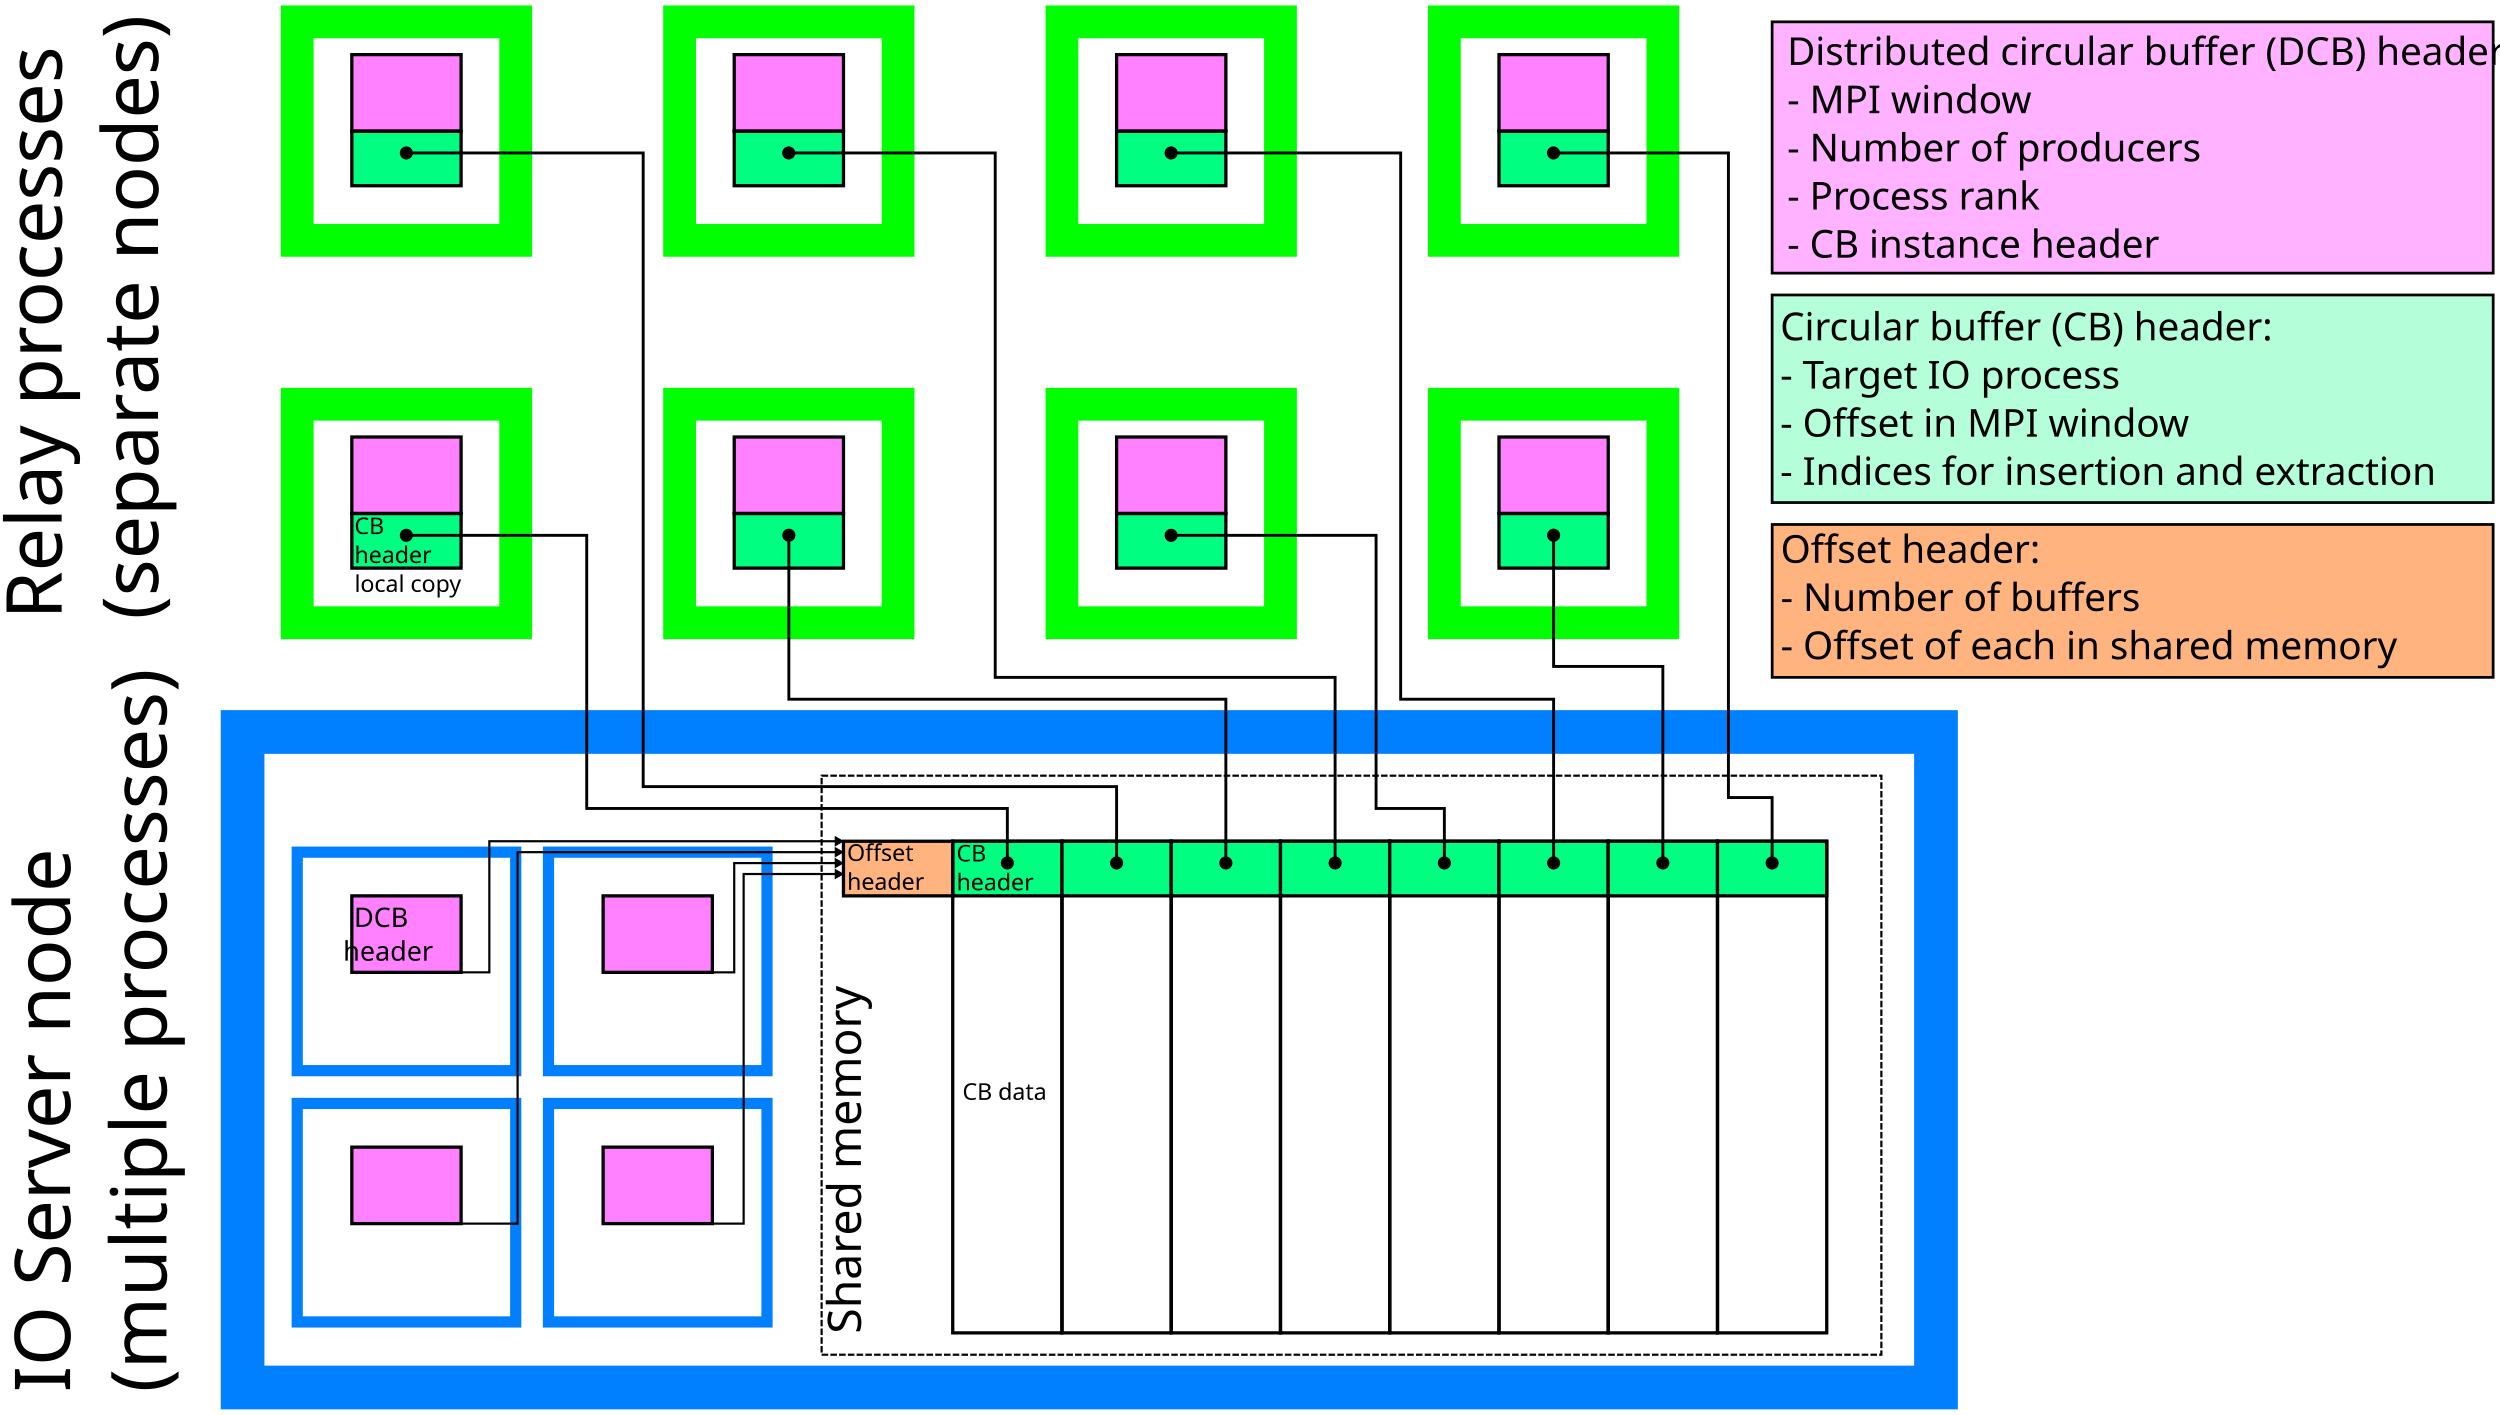
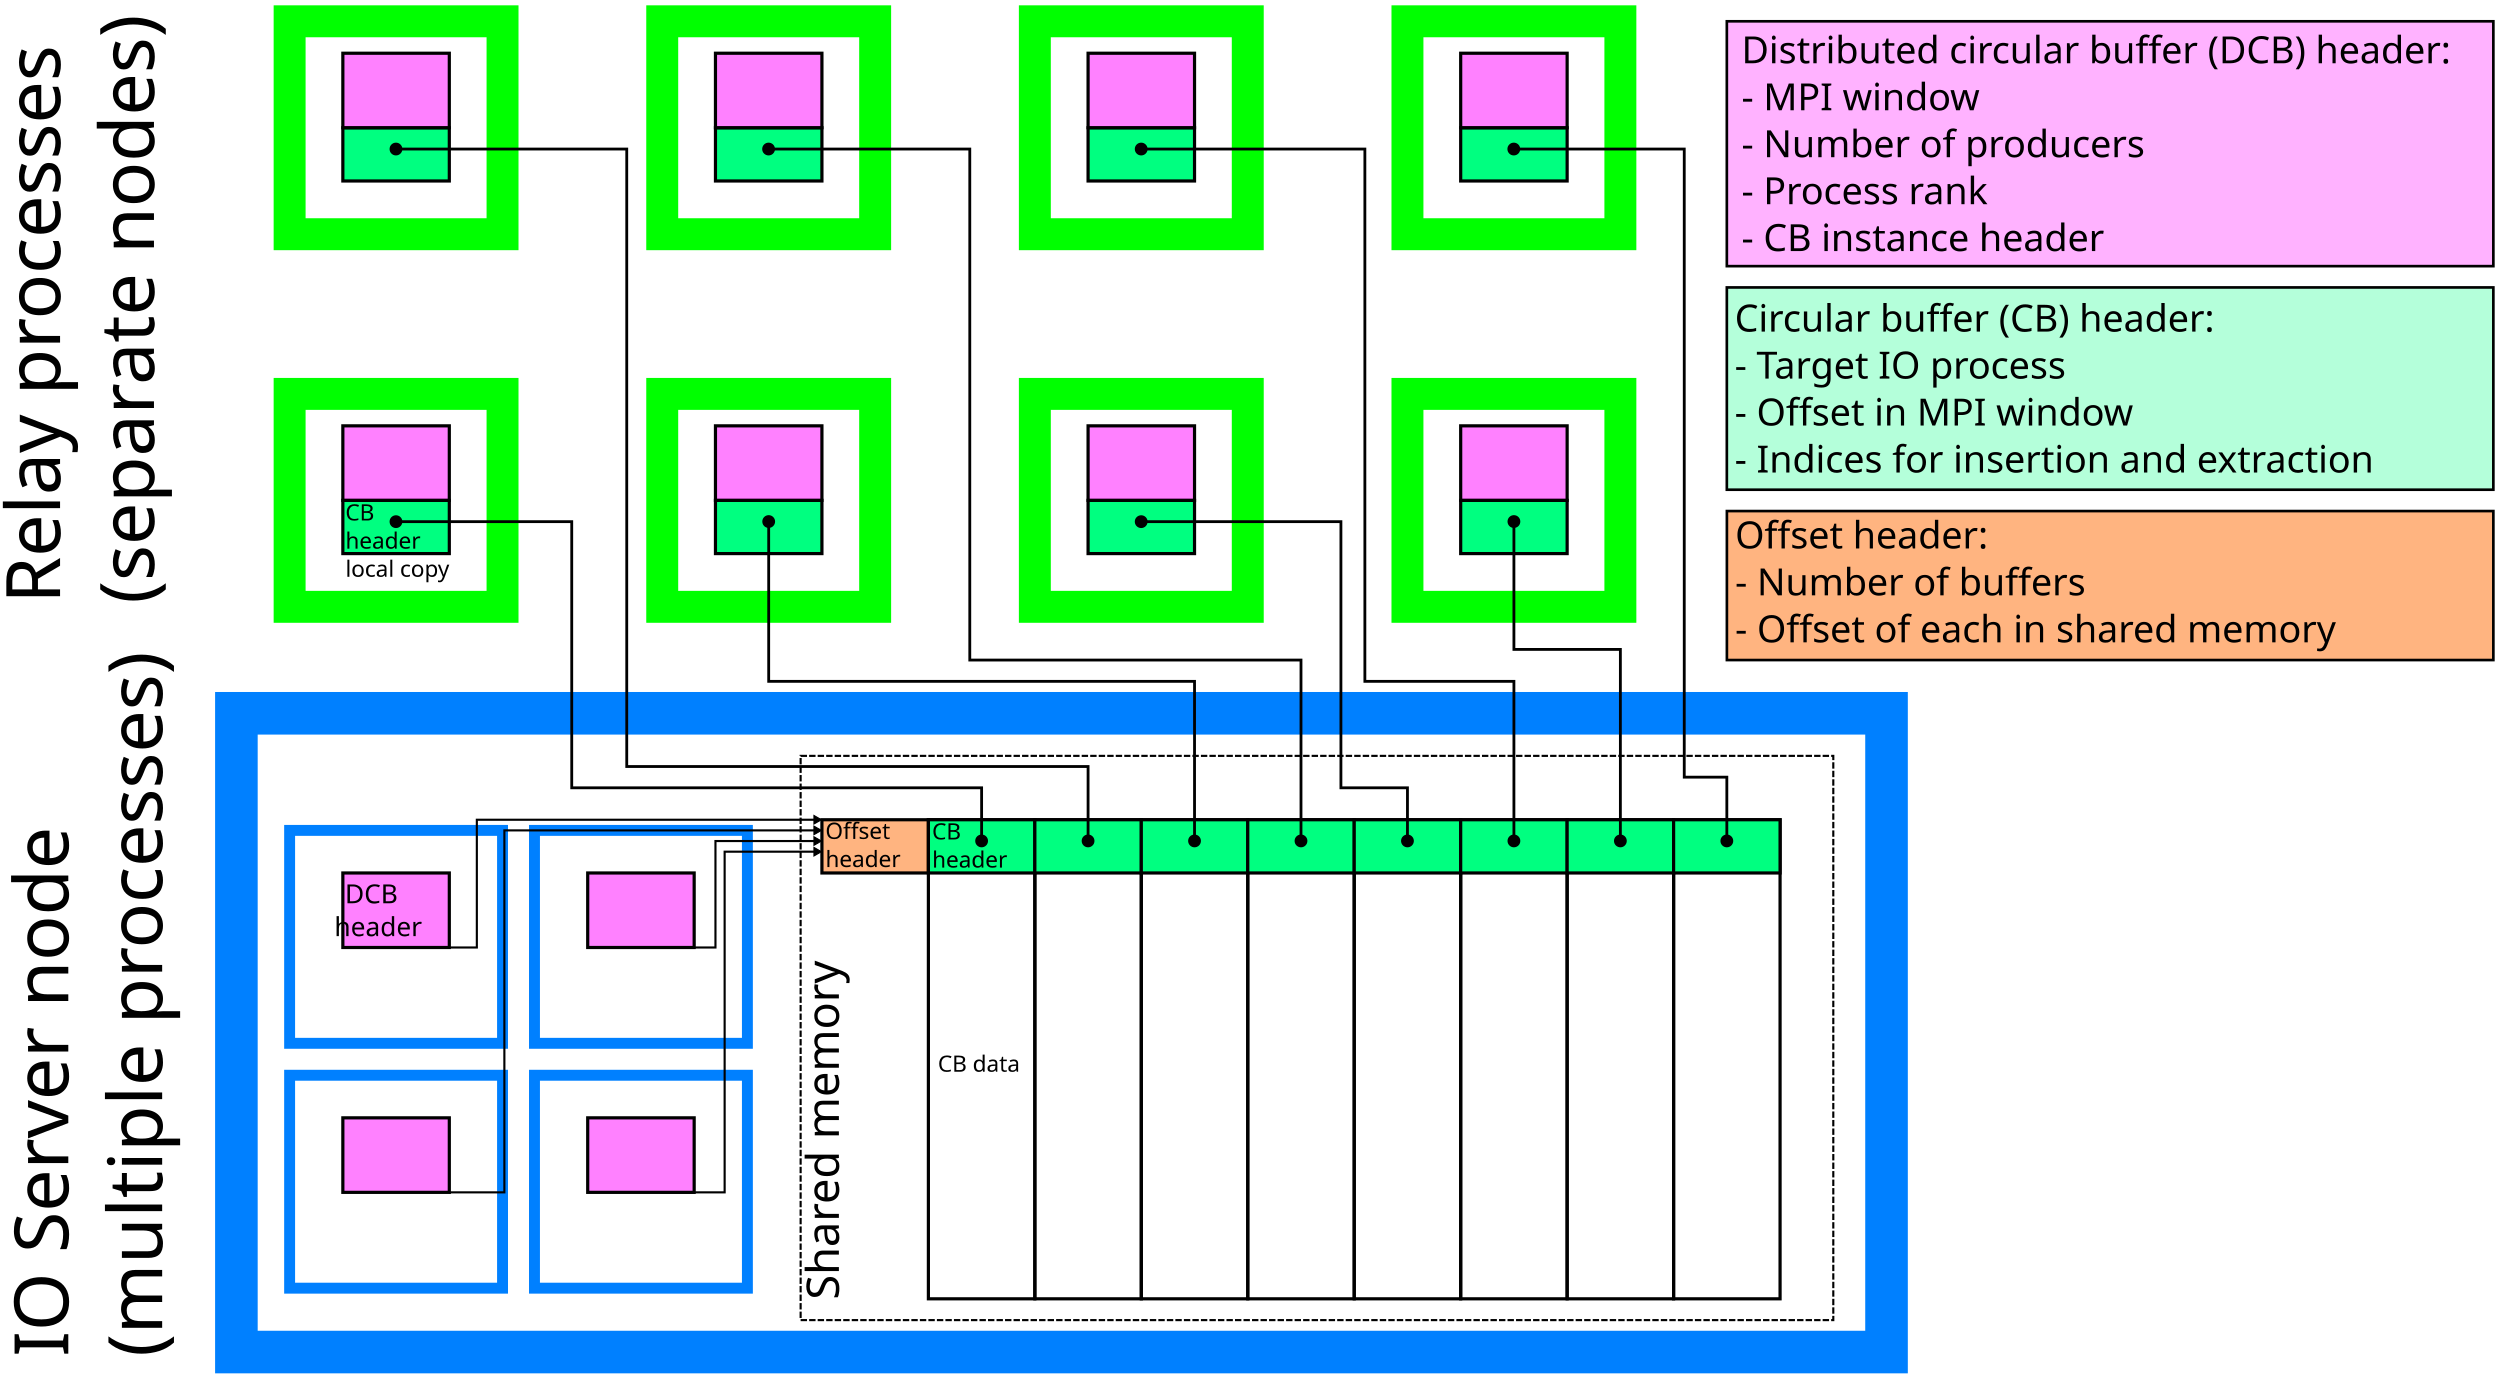
- <svg xmlns="http://www.w3.org/2000/svg" width="228.829mm" height="129.5mm" viewBox="0 0 228.829 129.5" version="1.1" id="svg2118">
+ <svg xmlns="http://www.w3.org/2000/svg" width="234.829mm" height="129.5mm" viewBox="0 0 234.829 129.5" version="1.1" id="svg2118">
  <defs id="defs2112">
    <marker style="overflow:visible" id="marker3557" refX="0" refY="0" orient="auto">
      <path transform="matrix(0.4,0,0,0.4,2.96,0.4)" style="fill:#000000;fill-opacity:1;fill-rule:evenodd;stroke:#000000;stroke-width:1pt;stroke-opacity:1" d="m -2.5,-1 c 0,2.76 -2.24,5 -5,5 -2.76,0 -5,-2.24 -5,-5 0,-2.76 2.24,-5 5,-5 2.76,0 5,2.24 5,5 z" id="path3555" />
    </marker>
    <marker style="overflow:visible" id="marker3439" refX="0" refY="0" orient="auto">
      <path transform="matrix(0.4,0,0,0.4,2.96,0.4)" style="fill:#000000;fill-opacity:1;fill-rule:evenodd;stroke:#000000;stroke-width:1pt;stroke-opacity:1" d="m -2.5,-1 c 0,2.76 -2.24,5 -5,5 -2.76,0 -5,-2.24 -5,-5 0,-2.76 2.24,-5 5,-5 2.76,0 5,2.24 5,5 z" id="path3437" />
    </marker>
    <marker style="overflow:visible" id="marker4395" refX="0" refY="0" orient="auto">
      <path transform="scale(0.4)" style="fill:#000000;fill-opacity:1;fill-rule:evenodd;stroke:#000000;stroke-width:1pt;stroke-opacity:1" d="M 5.77,0 -2.88,5 V -5 Z" id="path4393" />
    </marker>
    <marker style="overflow:visible" id="marker4289" refX="0" refY="0" orient="auto">
      <path transform="scale(0.4)" style="fill:#000000;fill-opacity:1;fill-rule:evenodd;stroke:#000000;stroke-width:1pt;stroke-opacity:1" d="M 5.77,0 -2.88,5 V -5 Z" id="path4287" />
    </marker>
    <marker style="overflow:visible" id="marker4189" refX="0" refY="0" orient="auto">
      <path transform="scale(0.4)" style="fill:#000000;fill-opacity:1;fill-rule:evenodd;stroke:#000000;stroke-width:1pt;stroke-opacity:1" d="M 5.77,0 -2.88,5 V -5 Z" id="path4187" />
    </marker>
    <marker style="overflow:visible" id="marker3543" refX="0" refY="0" orient="auto">
      <path transform="matrix(0.4,0,0,0.4,2.96,0.4)" style="fill:#000000;fill-opacity:1;fill-rule:evenodd;stroke:#000000;stroke-width:1pt;stroke-opacity:1" d="m -2.5,-1 c 0,2.76 -2.24,5 -5,5 -2.76,0 -5,-2.24 -5,-5 0,-2.76 2.24,-5 5,-5 2.76,0 5,2.24 5,5 z" id="path3541" />
    </marker>
    <marker style="overflow:visible" id="marker3189" refX="0" refY="0" orient="auto">
      <path transform="matrix(0.4,0,0,0.4,2.96,0.4)" style="fill:#000000;fill-opacity:1;fill-rule:evenodd;stroke:#000000;stroke-width:1pt;stroke-opacity:1" d="m -2.5,-1 c 0,2.76 -2.24,5 -5,5 -2.76,0 -5,-2.24 -5,-5 0,-2.76 2.24,-5 5,-5 2.76,0 5,2.24 5,5 z" id="path3187" />
    </marker>
    <marker style="overflow:visible" id="marker3083" refX="0" refY="0" orient="auto">
      <path transform="matrix(0.4,0,0,0.4,2.96,0.4)" style="fill:#000000;fill-opacity:1;fill-rule:evenodd;stroke:#000000;stroke-width:1pt;stroke-opacity:1" d="m -2.5,-1 c 0,2.76 -2.24,5 -5,5 -2.76,0 -5,-2.24 -5,-5 0,-2.76 2.24,-5 5,-5 2.76,0 5,2.24 5,5 z" id="path3081" />
    </marker>
    <marker style="overflow:visible" id="marker2983" refX="0" refY="0" orient="auto">
      <path transform="matrix(0.4,0,0,0.4,2.96,0.4)" style="fill:#000000;fill-opacity:1;fill-rule:evenodd;stroke:#000000;stroke-width:1pt;stroke-opacity:1" d="m -2.5,-1 c 0,2.76 -2.24,5 -5,5 -2.76,0 -5,-2.24 -5,-5 0,-2.76 2.24,-5 5,-5 2.76,0 5,2.24 5,5 z" id="path2981" />
    </marker>
    <marker style="overflow:visible" id="marker2889" refX="0" refY="0" orient="auto">
      <path transform="matrix(0.4,0,0,0.4,2.96,0.4)" style="fill:#000000;fill-opacity:1;fill-rule:evenodd;stroke:#000000;stroke-width:1pt;stroke-opacity:1" d="m -2.5,-1 c 0,2.76 -2.24,5 -5,5 -2.76,0 -5,-2.24 -5,-5 0,-2.76 2.24,-5 5,-5 2.76,0 5,2.24 5,5 z" id="path2887" />
    </marker>
    <marker style="overflow:visible" id="marker1817" refX="0" refY="0" orient="auto">
      <path transform="scale(0.4)" style="fill:#000000;fill-opacity:1;fill-rule:evenodd;stroke:#000000;stroke-width:1pt;stroke-opacity:1" d="M 5.77,0 -2.88,5 V -5 Z" id="path1815" />
    </marker>
    <marker style="overflow:visible" id="marker1517" refX="0" refY="0" orient="auto">
      <path transform="matrix(-0.2,0,0,-0.2,-1.2,0)" style="fill:#000000;fill-opacity:1;fill-rule:evenodd;stroke:#000000;stroke-width:1pt;stroke-opacity:1" d="M 0,0 5,-5 -12.5,0 5,5 Z" id="path1269" />
    </marker>
    <marker style="overflow:visible" id="marker5354" refX="0" refY="0" orient="auto">
      <path transform="matrix(0.4,0,0,0.4,2.96,0.4)" style="fill:#000000;fill-opacity:1;fill-rule:evenodd;stroke:#000000;stroke-width:1pt;stroke-opacity:1" d="m -2.5,-1 c 0,2.76 -2.24,5 -5,5 -2.76,0 -5,-2.24 -5,-5 0,-2.76 2.24,-5 5,-5 2.76,0 5,2.24 5,5 z" id="path5352" />
    </marker>
    <marker style="overflow:visible" id="DotS" refX="0" refY="0" orient="auto">
      <path transform="matrix(0.2,0,0,0.2,1.48,0.2)" style="fill:#000000;fill-opacity:1;fill-rule:evenodd;stroke:#000000;stroke-width:1pt;stroke-opacity:1" d="m -2.5,-1 c 0,2.76 -2.24,5 -5,5 -2.76,0 -5,-2.24 -5,-5 0,-2.76 2.24,-5 5,-5 2.76,0 5,2.24 5,5 z" id="path4119" />
    </marker>
    <marker style="overflow:visible" id="DiamondMstart" refX="0" refY="0" orient="auto">
      <path transform="matrix(0.4,0,0,0.4,2.6,0)" style="fill:#000000;fill-opacity:1;fill-rule:evenodd;stroke:#000000;stroke-width:1pt;stroke-opacity:1" d="M 0,-7.071 -7.071,0 0,7.071 7.071,0 Z" id="path4143" />
    </marker>
    <marker style="overflow:visible" id="Arrow1Send" refX="0" refY="0" orient="auto">
      <path transform="matrix(-0.2,0,0,-0.2,-1.2,0)" style="fill:#000000;fill-opacity:1;fill-rule:evenodd;stroke:#000000;stroke-width:1pt;stroke-opacity:1" d="M 0,0 5,-5 -12.5,0 5,5 Z" id="path4067" />
    </marker>
  </defs>
  <g id="layer1" transform="translate(-12.79559,62)">
    <rect style="fill:none;fill-opacity:1;stroke:#0080ff;stroke-width:4;stroke-miterlimit:4;stroke-dasharray:none;stroke-opacity:1" id="rect2683" width="155" height="60" x="35" y="5" />
    <rect style="fill:#ff00ff;fill-opacity:0.496;stroke:#000000;stroke-width:0.3;stroke-miterlimit:4;stroke-dasharray:none;stroke-opacity:1" id="rect3895" width="10" height="7" x="45" y="20" />
    <text xml:space="preserve" style="font-style:normal;font-variant:normal;font-weight:normal;font-stretch:normal;font-size:2.469px;line-height:1.25;font-family:sans-serif;-inkscape-font-specification:'sans-serif, Normal';font-variant-ligatures:normal;font-variant-caps:normal;font-variant-numeric:normal;font-variant-east-asian:normal;fill:#000000;fill-opacity:1;stroke:none;stroke-width:0.265" x="49.928" y="22.843" id="text3899">
      <tspan id="tspan1170" x="49.928" y="22.843" style="text-align:center;text-anchor:middle">DCB</tspan>
      <tspan id="tspan1172" x="49.928" y="25.93" style="text-align:center;text-anchor:middle">header</tspan>
    </text>
    <rect style="fill:none;fill-opacity:1;stroke:#000000;stroke-width:0.3;stroke-miterlimit:4;stroke-dasharray:none;stroke-opacity:1" id="rect3901" width="10" height="45" x="100" y="15" />
    <rect style="fill:none;fill-opacity:1;stroke:#000000;stroke-width:0.3;stroke-miterlimit:4;stroke-dasharray:none;stroke-opacity:1" id="rect3903" width="10" height="45" x="110" y="15" />
    <rect style="fill:none;fill-opacity:1;stroke:#000000;stroke-width:0.3;stroke-miterlimit:4;stroke-dasharray:none;stroke-opacity:1" id="rect3901-5" width="10" height="45" x="120" y="15" />
    <rect style="fill:none;fill-opacity:1;stroke:#000000;stroke-width:0.3;stroke-miterlimit:4;stroke-dasharray:none;stroke-opacity:1" id="rect3903-7" width="10" height="45" x="130" y="15" />
    <rect style="fill:none;fill-opacity:1;stroke:#000000;stroke-width:0.3;stroke-miterlimit:4;stroke-dasharray:none;stroke-opacity:1" id="rect3901-4" width="10" height="45" x="140" y="15" />
    <rect style="fill:none;fill-opacity:1;stroke:#000000;stroke-width:0.3;stroke-miterlimit:4;stroke-dasharray:none;stroke-opacity:1" id="rect3903-1" width="10" height="45" x="150" y="15" />
    <rect style="fill:none;fill-opacity:1;stroke:#000000;stroke-width:0.3;stroke-miterlimit:4;stroke-dasharray:none;stroke-opacity:1" id="rect3901-8" width="10" height="45" x="160" y="15" />
    <rect style="fill:none;fill-opacity:1;stroke:#000000;stroke-width:0.3;stroke-miterlimit:4;stroke-dasharray:none;stroke-opacity:1" id="rect3903-5" width="10" height="45" x="170" y="15" />
    <rect style="fill:#00ff80;fill-opacity:1;stroke:#000000;stroke-width:0.3;stroke-miterlimit:4;stroke-dasharray:none;stroke-dashoffset:0;stroke-opacity:1" id="rect3941" width="10" height="5" x="100" y="15" />
    <text xml:space="preserve" style="font-style:normal;font-variant:normal;font-weight:normal;font-stretch:normal;font-size:2.117px;line-height:1.25;font-family:sans-serif;-inkscape-font-specification:'sans-serif, Normal';font-variant-ligatures:normal;font-variant-caps:normal;font-variant-numeric:normal;font-variant-east-asian:normal;text-align:start;text-anchor:start;fill:#000000;fill-opacity:1;stroke:none;stroke-width:0.265" x="100.346" y="16.85" id="text3945">
      <tspan id="tspan3953" x="100.346" y="16.85" style="text-align:start;text-anchor:start">CB</tspan>
      <tspan id="tspan3955" x="100.346" y="19.496" style="text-align:start;text-anchor:start">header</tspan>
    </text>
    <text xml:space="preserve" style="font-style:normal;font-variant:normal;font-weight:normal;font-stretch:normal;font-size:2.117px;line-height:1.25;font-family:sans-serif;-inkscape-font-specification:'sans-serif, Normal';font-variant-ligatures:normal;font-variant-caps:normal;font-variant-numeric:normal;font-variant-east-asian:normal;fill:#000000;fill-opacity:1;stroke:none;stroke-width:0.265" x="100.896" y="38.675" id="text3945-9">
      <tspan id="tspan3978" x="100.896" y="38.675">CB data</tspan>
    </text>
    <rect style="fill:#00ff80;fill-opacity:1;stroke:#000000;stroke-width:0.3;stroke-miterlimit:4;stroke-dasharray:none;stroke-opacity:1" id="rect3941-8" width="10" height="5" x="110" y="-20" transform="scale(1,-1)" />
    <rect style="fill:#00ff80;fill-opacity:1;stroke:#000000;stroke-width:0.3;stroke-miterlimit:4;stroke-dasharray:none;stroke-opacity:1" id="rect3941-83" width="10" height="5" x="120" y="15" />
    <rect style="fill:#00ff80;fill-opacity:1;stroke:#000000;stroke-width:0.3;stroke-miterlimit:4;stroke-dasharray:none;stroke-opacity:1" id="rect3941-1" width="10" height="5" x="130" y="15" />
    <rect style="fill:#00ff80;fill-opacity:1;stroke:#000000;stroke-width:0.3;stroke-miterlimit:4;stroke-dasharray:none;stroke-opacity:1" id="rect3941-89" width="10" height="5" x="140" y="15" />
    <rect style="fill:#00ff80;fill-opacity:1;stroke:#000000;stroke-width:0.3;stroke-miterlimit:4;stroke-dasharray:none;stroke-opacity:1" id="rect3941-6" width="10" height="5" x="150" y="15" />
    <rect style="fill:#00ff80;fill-opacity:1;stroke:#000000;stroke-width:0.3;stroke-miterlimit:4;stroke-dasharray:none;stroke-opacity:1" id="rect3941-4" width="10" height="5" x="160" y="15" />
    <rect style="fill:#00ff80;fill-opacity:1;stroke:#000000;stroke-width:0.3;stroke-miterlimit:4;stroke-dasharray:none;stroke-opacity:1" id="rect3941-3" width="10" height="5" x="170" y="15" />
    <rect style="fill:none;fill-opacity:1;stroke:#00ff00;stroke-width:3;stroke-miterlimit:4;stroke-dasharray:none;stroke-dashoffset:0;stroke-opacity:1" id="rect4033" width="20" height="20" x="40" y="-25" />
    <rect style="fill:#00ff80;fill-opacity:1;stroke:#000000;stroke-width:0.3;stroke-miterlimit:4;stroke-dasharray:none;stroke-opacity:1" id="rect3941-8-3" width="10" height="5" x="45" y="10" transform="scale(1,-1)" />
    <rect style="fill:none;fill-opacity:1;stroke:#00ff00;stroke-width:3;stroke-miterlimit:4;stroke-dasharray:none;stroke-dashoffset:0;stroke-opacity:1" id="rect4033-3" width="20" height="20" x="40" y="-60" />
    <rect style="fill:#00ff80;fill-opacity:1;stroke:#000000;stroke-width:0.3;stroke-miterlimit:4;stroke-dasharray:none;stroke-opacity:1" id="rect3941-8-3-8" width="10" height="5" x="45" y="45" transform="scale(1,-1)" />
    <rect style="fill:none;fill-opacity:1;stroke:#00ff00;stroke-width:3;stroke-miterlimit:4;stroke-dasharray:none;stroke-dashoffset:0;stroke-opacity:1" id="rect4033-6" width="20" height="20" x="75" y="-60" />
    <rect style="fill:#00ff80;fill-opacity:1;stroke:#000000;stroke-width:0.3;stroke-miterlimit:4;stroke-dasharray:none;stroke-opacity:1" id="rect3941-8-3-0" width="10" height="5" x="80" y="45" transform="scale(1,-1)" />
    <rect style="fill:none;fill-opacity:1;stroke:#00ff00;stroke-width:3;stroke-miterlimit:4;stroke-dasharray:none;stroke-dashoffset:0;stroke-opacity:1" id="rect4033-4" width="20" height="20" x="75" y="-25" />
    <rect style="fill:#00ff80;fill-opacity:1;stroke:#000000;stroke-width:0.3;stroke-miterlimit:4;stroke-dasharray:none;stroke-opacity:1" id="rect3941-8-3-88" width="10" height="5" x="80" y="10" transform="scale(1,-1)" />
    <rect style="fill:none;fill-opacity:1;stroke:#00ff00;stroke-width:3;stroke-miterlimit:4;stroke-dasharray:none;stroke-dashoffset:0;stroke-opacity:1" id="rect4033-8" width="20" height="20" x="110" y="-60" />
    <rect style="fill:#00ff80;fill-opacity:1;stroke:#000000;stroke-width:0.3;stroke-miterlimit:4;stroke-dasharray:none;stroke-opacity:1" id="rect3941-8-3-9" width="10" height="5" x="115" y="45" transform="scale(1,-1)" />
    <rect style="fill:none;fill-opacity:1;stroke:#00ff00;stroke-width:3;stroke-miterlimit:4;stroke-dasharray:none;stroke-dashoffset:0;stroke-opacity:1" id="rect4033-7" width="20" height="20" x="110" y="-25" />
    <rect style="fill:#00ff80;fill-opacity:1;stroke:#000000;stroke-width:0.3;stroke-miterlimit:4;stroke-dasharray:none;stroke-opacity:1" id="rect3941-8-3-7" width="10" height="5" x="115" y="10" transform="scale(1,-1)" />
    <rect style="fill:none;fill-opacity:1;stroke:#00ff00;stroke-width:3;stroke-miterlimit:4;stroke-dasharray:none;stroke-dashoffset:0;stroke-opacity:1" id="rect4033-64" width="20" height="20" x="145" y="-60" />
    <rect style="fill:#00ff80;fill-opacity:1;stroke:#000000;stroke-width:0.3;stroke-miterlimit:4;stroke-dasharray:none;stroke-opacity:1" id="rect3941-8-3-3" width="10" height="5" x="150" y="45" transform="scale(1,-1)" />
    <rect style="fill:none;fill-opacity:1;stroke:#00ff00;stroke-width:3;stroke-miterlimit:4;stroke-dasharray:none;stroke-dashoffset:0;stroke-opacity:1" id="rect4033-0" width="20" height="20" x="145" y="-25" />
    <rect style="fill:#00ff80;fill-opacity:1;stroke:#000000;stroke-width:0.3;stroke-miterlimit:4;stroke-dasharray:none;stroke-opacity:1" id="rect3941-8-3-30" width="10" height="5" x="150" y="10" transform="scale(1,-1)" />
    <text xml:space="preserve" style="font-style:normal;font-variant:normal;font-weight:normal;font-stretch:normal;font-size:7.056px;line-height:1.25;font-family:sans-serif;-inkscape-font-specification:'sans-serif, Normal';font-variant-ligatures:normal;font-variant-caps:normal;font-variant-numeric:normal;font-variant-east-asian:normal;fill:#000000;fill-opacity:1;stroke:none;stroke-width:0.265" x="-65.434" y="19.209" id="text4422" transform="rotate(-90)">
      <tspan id="tspan1156" x="-65.434" y="19.209">IO Server node</tspan>
      <tspan id="tspan1158" x="-65.434" y="28.028">(multiple processes)</tspan>
    </text>
    <text xml:space="preserve" style="font-style:normal;font-variant:normal;font-weight:normal;font-stretch:normal;font-size:7.056px;line-height:1.25;font-family:sans-serif;-inkscape-font-specification:'sans-serif, Normal';font-variant-ligatures:normal;font-variant-caps:normal;font-variant-numeric:normal;font-variant-east-asian:normal;fill:#000000;fill-opacity:1;stroke:none;stroke-width:0.265" x="5.31" y="18.439" id="text4422-2" transform="rotate(-90)">
      <tspan id="tspan5656" x="5.31" y="18.439">Relay processes</tspan>
      <tspan id="tspan5658" x="5.31" y="27.259">(separate nodes)</tspan>
    </text>
    <text xml:space="preserve" style="font-style:normal;font-variant:normal;font-weight:normal;font-stretch:normal;font-size:2.117px;line-height:1.25;font-family:sans-serif;-inkscape-font-specification:'sans-serif, Normal';font-variant-ligatures:normal;font-variant-caps:normal;font-variant-numeric:normal;font-variant-east-asian:normal;fill:#000000;fill-opacity:1;stroke:none;stroke-width:0.265" x="45.239" y="-13.11" id="text3945-4">
      <tspan id="tspan4728" x="45.239" y="-13.11">CB</tspan>
      <tspan id="tspan4730" x="45.239" y="-10.464">header</tspan>
      <tspan id="tspan4732" x="45.239" y="-7.818">local copy</tspan>
    </text>
    <rect style="fill:none;stroke:#0080ff;stroke-width:1.026;stroke-miterlimit:4;stroke-dasharray:none;stroke-opacity:1" id="rect1168" width="20" height="20" x="40" y="16" />
    <rect style="fill:none;stroke:#0080ff;stroke-width:1.026;stroke-miterlimit:4;stroke-dasharray:none;stroke-opacity:1" id="rect1168-5" width="20" height="20" x="40" y="39" />
    <rect style="fill:none;stroke:#0080ff;stroke-width:1.026;stroke-miterlimit:4;stroke-dasharray:none;stroke-opacity:1" id="rect1168-5-8" width="20" height="20" x="63" y="39" />
    <rect style="fill:none;stroke:#0080ff;stroke-width:1.026;stroke-miterlimit:4;stroke-dasharray:none;stroke-opacity:1" id="rect1168-5-81" width="20" height="20" x="63" y="16" />
    <rect style="fill:#ff00ff;fill-opacity:0.496;stroke:#000000;stroke-width:0.3;stroke-miterlimit:4;stroke-dasharray:none;stroke-opacity:1" id="rect3895-4" width="10" height="7" x="45" y="43" />
    <rect style="fill:#ff00ff;fill-opacity:0.496;stroke:#000000;stroke-width:0.3;stroke-miterlimit:4;stroke-dasharray:none;stroke-opacity:1" id="rect3895-47" width="10" height="7" x="68" y="20" />
    <rect style="fill:#ff00ff;fill-opacity:0.496;stroke:#000000;stroke-width:0.3;stroke-miterlimit:4;stroke-dasharray:none;stroke-opacity:1" id="rect3895-6" width="10" height="7" x="68" y="43" />
    <rect style="fill:#ff00ff;fill-opacity:0.496;stroke:#000000;stroke-width:0.3;stroke-miterlimit:4;stroke-dasharray:none;stroke-opacity:1" id="rect3895-3" width="10" height="7" x="45" y="-57" />
    <rect style="fill:#ff00ff;fill-opacity:0.496;stroke:#000000;stroke-width:0.3;stroke-miterlimit:4;stroke-dasharray:none;stroke-opacity:1" id="rect3895-1" width="10" height="7" x="45" y="-22" />
    <rect style="fill:#ff00ff;fill-opacity:0.496;stroke:#000000;stroke-width:0.3;stroke-miterlimit:4;stroke-dasharray:none;stroke-opacity:1" id="rect3895-7" width="10" height="7" x="80" y="-57" />
    <rect style="fill:#ff00ff;fill-opacity:0.496;stroke:#000000;stroke-width:0.3;stroke-miterlimit:4;stroke-dasharray:none;stroke-opacity:1" id="rect3895-5" width="10" height="7" x="80" y="-22" />
    <rect style="fill:#ff00ff;fill-opacity:0.496;stroke:#000000;stroke-width:0.3;stroke-miterlimit:4;stroke-dasharray:none;stroke-opacity:1" id="rect3895-9" width="10" height="7" x="115" y="-22" />
    <rect style="fill:#ff00ff;fill-opacity:0.496;stroke:#000000;stroke-width:0.3;stroke-miterlimit:4;stroke-dasharray:none;stroke-opacity:1" id="rect3895-62" width="10" height="7" x="115" y="-57" />
    <rect style="fill:#ff00ff;fill-opacity:0.496;stroke:#000000;stroke-width:0.3;stroke-miterlimit:4;stroke-dasharray:none;stroke-opacity:1" id="rect3895-17" width="10" height="7" x="150" y="-57" />
    <rect style="fill:#ff00ff;fill-opacity:0.496;stroke:#000000;stroke-width:0.3;stroke-miterlimit:4;stroke-dasharray:none;stroke-opacity:1" id="rect3895-8" width="10" height="7" x="150" y="-22" />
    <path style="fill:none;stroke:#000000;stroke-width:0.265;stroke-linecap:butt;stroke-linejoin:miter;stroke-miterlimit:4;stroke-dasharray:none;stroke-opacity:1;marker-start:url(#marker5354);marker-end:url(#marker5354)" d="m 50,-13 h 16.5 v 25 H 105 v 5" id="path2841" />
    <path style="fill:none;stroke:#000000;stroke-width:0.265;stroke-linecap:butt;stroke-linejoin:miter;stroke-miterlimit:4;stroke-dasharray:none;stroke-opacity:1;marker-start:url(#marker2889);marker-end:url(#marker2889)" d="M 50,-48 H 71.667 V 10 H 115 v 7" id="path2843" />
    <path style="fill:none;stroke:#000000;stroke-width:0.265;stroke-linecap:butt;stroke-linejoin:miter;stroke-miterlimit:4;stroke-dasharray:none;stroke-opacity:1;marker-start:url(#marker2983);marker-end:url(#marker2983)" d="M 85,-13 V 2 h 40 V 17" id="path2845" />
    <path style="fill:none;stroke:#000000;stroke-width:0.265;stroke-linecap:butt;stroke-linejoin:miter;stroke-miterlimit:4;stroke-dasharray:none;stroke-opacity:1;marker-start:url(#marker3083);marker-end:url(#marker3083)" d="m 85,-48 h 18.889 V -5.7186023e-6 H 135 V 17" id="path2847" />
    <path style="fill:none;stroke:#000000;stroke-width:0.265;stroke-linecap:butt;stroke-linejoin:miter;stroke-miterlimit:4;stroke-dasharray:none;stroke-opacity:1;marker-start:url(#marker3189);marker-end:url(#marker3189)" d="m 120,-13 h 18.75 v 25 H 145 v 5" id="path2849" />
    <path style="fill:none;stroke:#000000;stroke-width:0.2;stroke-linecap:butt;stroke-linejoin:miter;stroke-miterlimit:4;stroke-dasharray:none;stroke-opacity:1;marker-end:url(#marker1817)" d="m 55,27 h 2.586 v -12 h 31.897" id="path4173" />
    <path style="fill:none;stroke:#000000;stroke-width:0.2;stroke-linecap:butt;stroke-linejoin:miter;stroke-miterlimit:4;stroke-dasharray:none;stroke-opacity:1;marker-end:url(#marker4189)" d="m 55,50 h 5.172 v -34 h 29.31" id="path4175" />
    <path style="fill:none;stroke:#000000;stroke-width:0.2;stroke-linecap:butt;stroke-linejoin:miter;stroke-miterlimit:4;stroke-dasharray:none;stroke-opacity:1;marker-end:url(#marker4395)" d="m 74.828,27 h 5.172 v -10 h 9.483" id="path4177" />
    <path style="fill:none;stroke:#000000;stroke-width:0.2;stroke-linecap:butt;stroke-linejoin:miter;stroke-miterlimit:4;stroke-dasharray:none;stroke-opacity:1;marker-end:url(#marker4289)" d="M 74.828,50 H 80.862 V 18 h 8.621" id="path4179" />
    <rect style="fill:none;fill-opacity:0.496;stroke:#000000;stroke-width:0.2;stroke-miterlimit:4;stroke-dasharray:0.6, 0.2;stroke-dashoffset:0;stroke-opacity:1" id="rect4553" width="97" height="53" x="88" y="9" />
    <text xml:space="preserve" style="font-style:normal;font-variant:normal;font-weight:normal;font-stretch:normal;font-size:4.233px;line-height:1.25;font-family:sans-serif;-inkscape-font-specification:'sans-serif, Normal';font-variant-ligatures:normal;font-variant-caps:normal;font-variant-numeric:normal;font-variant-east-asian:normal;fill:#000000;fill-opacity:1;stroke:none;stroke-width:0.265" x="-60.074" y="91.595" id="text4557" transform="rotate(-90)">
      <tspan x="-60.074" y="91.595" style="font-style:normal;font-variant:normal;font-weight:normal;font-stretch:normal;font-size:4.233px;font-family:sans-serif;-inkscape-font-specification:'sans-serif, Normal';font-variant-ligatures:normal;font-variant-caps:normal;font-variant-numeric:normal;font-variant-east-asian:normal;stroke-width:0.265" id="tspan4559">Shared memory</tspan>
    </text>
-     <rect style="fill:#ff00ff;fill-opacity:0.304;stroke:#000000;stroke-width:0.25;stroke-miterlimit:4;stroke-dasharray:none;stroke-dashoffset:0;stroke-opacity:1" id="rect4563" width="66" height="23" x="175" y="-60" />
+     <rect style="fill:#ff00ff;fill-opacity:0.304;stroke:#000000;stroke-width:0.25;stroke-miterlimit:4;stroke-dasharray:none;stroke-dashoffset:0;stroke-opacity:1" id="rect4563" width="72" height="23" x="175" y="-60" />
    <text xml:space="preserve" style="font-style:normal;font-variant:normal;font-weight:normal;font-stretch:normal;font-size:3.528px;line-height:1.25;font-family:sans-serif;-inkscape-font-specification:'sans-serif, Normal';font-variant-ligatures:normal;font-variant-caps:normal;font-variant-numeric:normal;font-variant-east-asian:normal;fill:#000000;fill-opacity:1;stroke:none;stroke-width:0.265" x="176.379" y="-56.053" id="text4567">
      <tspan id="tspan3883" x="176.379" y="-56.053">Distributed circular buffer (DCB) header:</tspan>
      <tspan id="tspan3885" x="176.379" y="-51.643">- MPI window</tspan>
      <tspan id="tspan3887" x="176.379" y="-47.234">- Number of producers</tspan>
      <tspan id="tspan3889" x="176.379" y="-42.824">- Process rank</tspan>
      <tspan id="tspan3891" x="176.379" y="-38.414">- CB instance header</tspan>
    </text>
-     <rect style="fill:#00ff80;fill-opacity:0.296;stroke:#000000;stroke-width:0.25;stroke-miterlimit:4;stroke-dasharray:none;stroke-dashoffset:0;stroke-opacity:1" id="rect4563-5" width="66" height="19" x="175" y="-35" />
+     <rect style="fill:#00ff80;fill-opacity:0.296;stroke:#000000;stroke-width:0.25;stroke-miterlimit:4;stroke-dasharray:none;stroke-dashoffset:0;stroke-opacity:1" id="rect4563-5" width="72" height="19" x="175" y="-35" />
    <text xml:space="preserve" style="font-style:normal;font-variant:normal;font-weight:normal;font-stretch:normal;font-size:3.528px;line-height:1.25;font-family:sans-serif;-inkscape-font-specification:'sans-serif, Normal';font-variant-ligatures:normal;font-variant-caps:normal;font-variant-numeric:normal;font-variant-east-asian:normal;fill:#000000;fill-opacity:1;stroke:none;stroke-width:0.265" x="175.738" y="-30.848" id="text4567-7">
      <tspan id="tspan3893" x="175.738" y="-30.848">Circular buffer (CB) header:</tspan>
      <tspan id="tspan3895" x="175.738" y="-26.438">- Target IO process</tspan>
      <tspan id="tspan3897" x="175.738" y="-22.029">- Offset in MPI window</tspan>
      <tspan id="tspan3899" x="175.738" y="-17.619">- Indices for insertion and extraction</tspan>
    </text>
    <path style="fill:none;stroke:#000000;stroke-width:0.265px;stroke-linecap:butt;stroke-linejoin:miter;stroke-opacity:1;marker-start:url(#marker3557);marker-end:url(#marker3557)" d="m 120,-48 h 21 V 2 h 14 V 17" id="path3413" />
    <path style="fill:none;stroke:#000000;stroke-width:0.265px;stroke-linecap:butt;stroke-linejoin:miter;stroke-opacity:1;marker-start:url(#marker3439);marker-end:url(#marker3439)" d="m 155,-13 v 12 h 10 V 17" id="path3415" />
    <path style="fill:none;stroke:#000000;stroke-width:0.265px;stroke-linecap:butt;stroke-linejoin:miter;stroke-opacity:1;marker-start:url(#marker3543);marker-end:url(#marker3543)" d="m 155,-48 h 16 v 59 h 4 v 6" id="path3417" />
    <rect style="fill:#ff6900;fill-opacity:0.498;stroke:#000000;stroke-width:0.3;stroke-miterlimit:4;stroke-dasharray:none;stroke-dashoffset:0" id="rect3835" width="10" height="5" x="90" y="15" />
    <text xml:space="preserve" style="font-style:normal;font-variant:normal;font-weight:normal;font-stretch:normal;font-size:2.117px;line-height:1.25;font-family:sans-serif;-inkscape-font-specification:'sans-serif, Normal';font-variant-ligatures:normal;font-variant-caps:normal;font-variant-numeric:normal;font-variant-east-asian:normal;fill:#000000;fill-opacity:1;stroke:none;stroke-width:0.265" x="90.328" y="16.802" id="text3839">
      <tspan id="tspan3837" x="90.328" y="16.802" style="font-style:normal;font-variant:normal;font-weight:normal;font-stretch:normal;font-size:2.117px;font-family:sans-serif;-inkscape-font-specification:'sans-serif, Normal';font-variant-ligatures:normal;font-variant-caps:normal;font-variant-numeric:normal;font-variant-east-asian:normal;stroke-width:0.265">Offset</tspan>
      <tspan x="90.328" y="19.447" style="font-style:normal;font-variant:normal;font-weight:normal;font-stretch:normal;font-size:2.117px;font-family:sans-serif;-inkscape-font-specification:'sans-serif, Normal';font-variant-ligatures:normal;font-variant-caps:normal;font-variant-numeric:normal;font-variant-east-asian:normal;stroke-width:0.265" id="tspan3841">header</tspan>
    </text>
-     <rect style="fill:#ff6900;fill-opacity:0.498;stroke:#000000;stroke-width:0.25;stroke-miterlimit:4;stroke-dasharray:none;stroke-dashoffset:0" id="rect3843" width="65.991" height="13.995" x="175.005" y="-13.995" />
+     <rect style="fill:#ff6900;fill-opacity:0.498;stroke:#000000;stroke-width:0.25;stroke-miterlimit:4;stroke-dasharray:none;stroke-dashoffset:0" id="rect3843" width="71.995" height="13.995" x="175.005" y="-13.995" />
    <text xml:space="preserve" style="font-style:normal;font-variant:normal;font-weight:normal;font-stretch:normal;font-size:3.528px;line-height:1.25;font-family:sans-serif;-inkscape-font-specification:'sans-serif, Normal';font-variant-ligatures:normal;font-variant-caps:normal;font-variant-numeric:normal;font-variant-east-asian:normal;fill:#000000;fill-opacity:1;stroke:none;stroke-width:0.265" x="175.777" y="-10.485" id="text3847">
      <tspan id="tspan3901" x="175.777" y="-10.485">Offset header:</tspan>
      <tspan id="tspan3903" x="175.777" y="-6.075">- Number of buffers</tspan>
      <tspan id="tspan3905" x="175.777" y="-1.665">- Offset of each in shared memory</tspan>
    </text>
  </g>
</svg>
